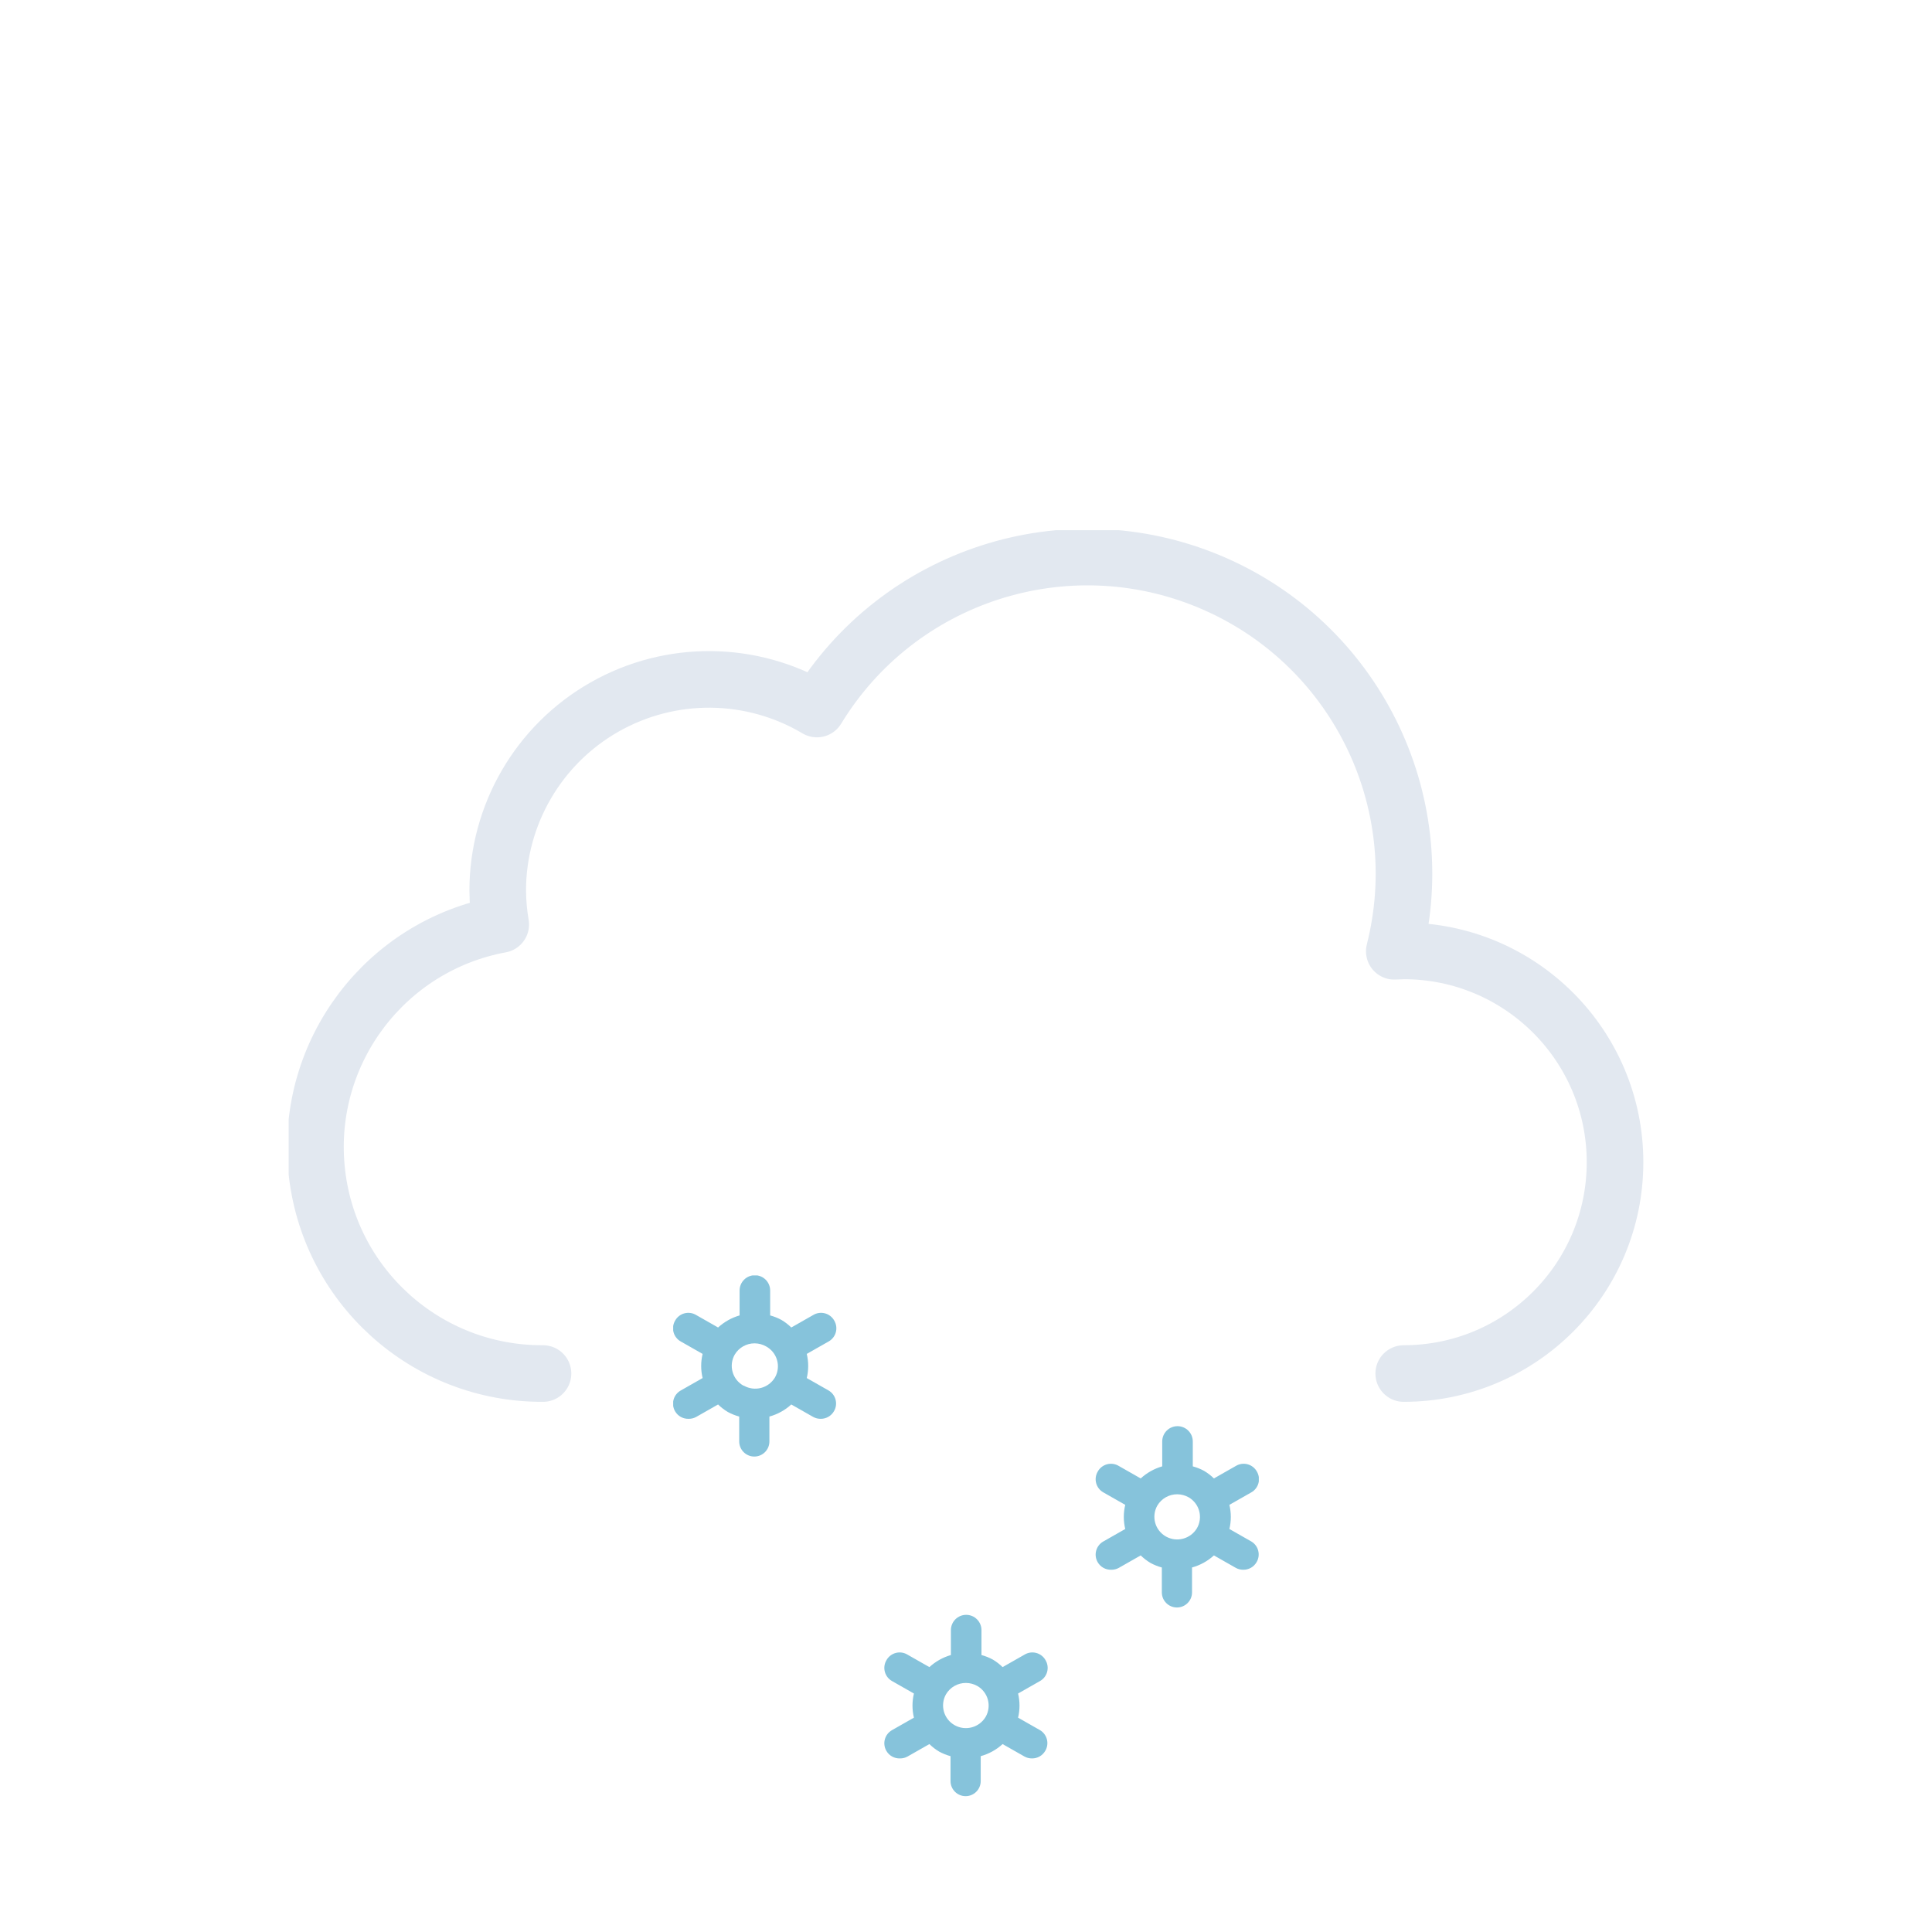
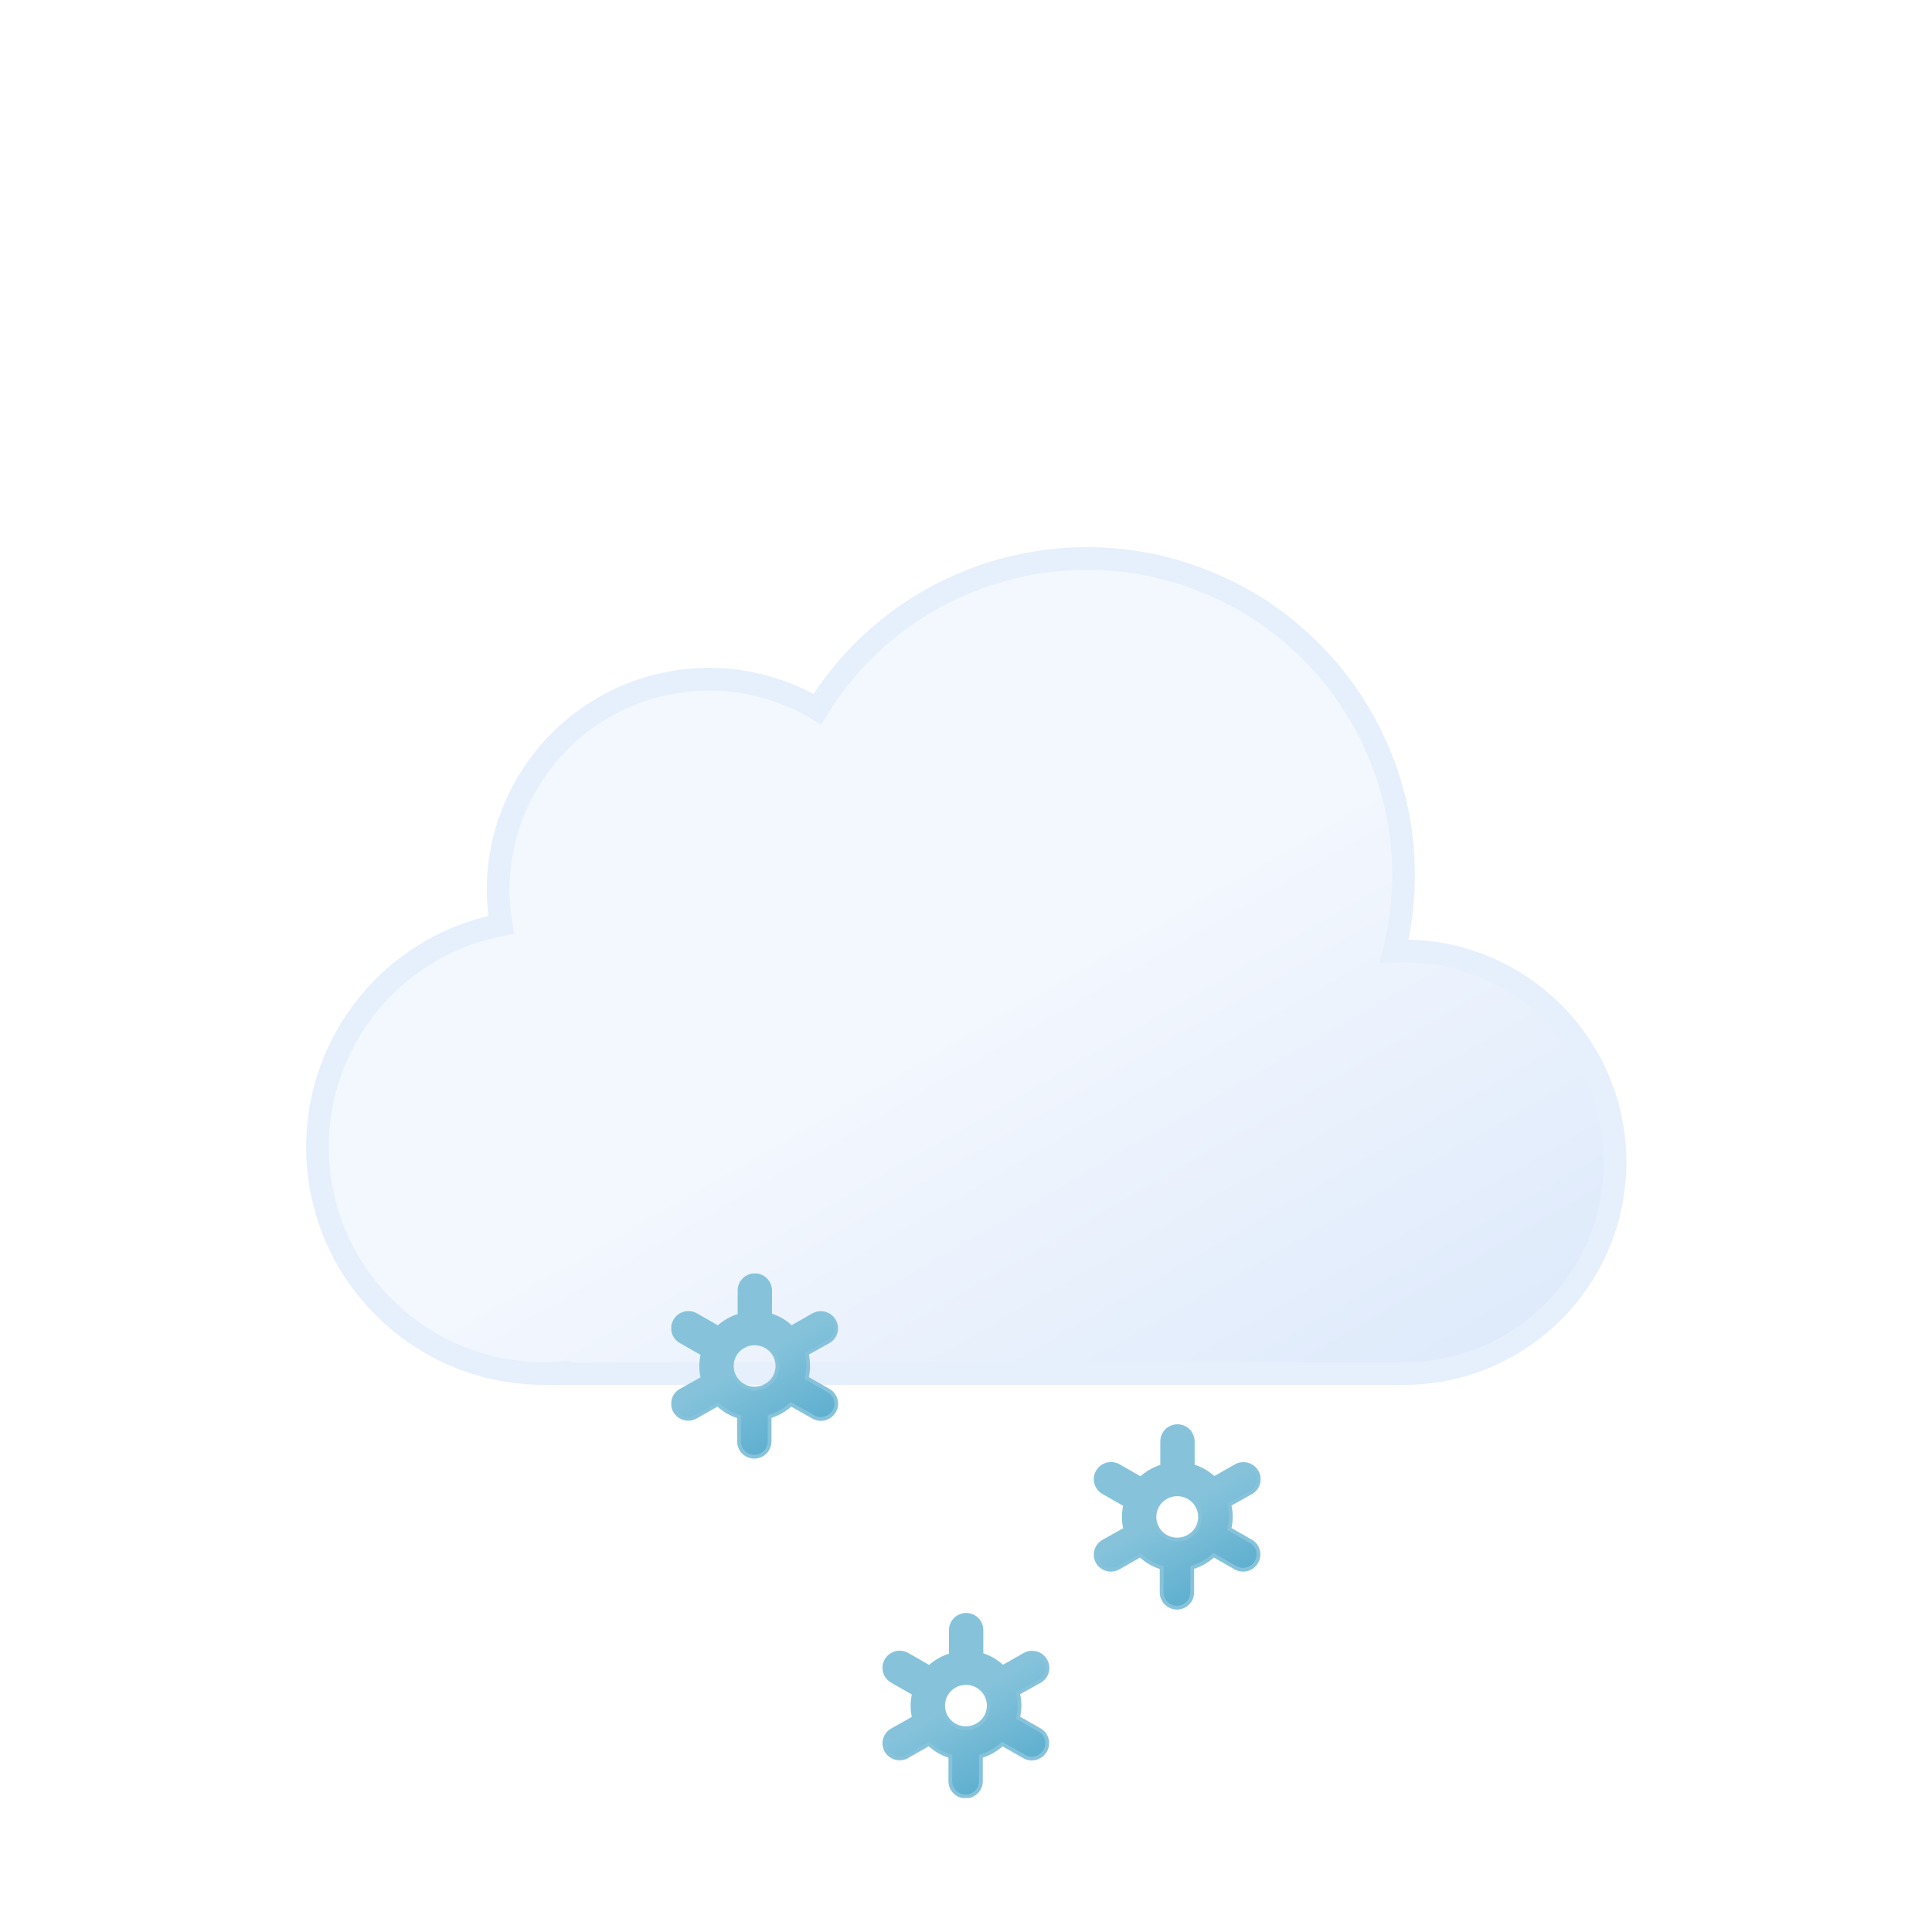
<svg xmlns="http://www.w3.org/2000/svg" xmlns:xlink="http://www.w3.org/1999/xlink" viewBox="0 0 512 512">
  <defs>
-     <symbol id="a" viewBox="0 0 359 231">
-       <path fill="none" stroke="#e2e8f0" stroke-linecap="round" stroke-linejoin="round" stroke-width="15" d="M295.5 223.5a56 56 0 000-112l-2.5.1a83.9 83.9 0 00-153-64.2 56 56 0 00-84.6 48.1 56.6 56.6 0 00.8 9 60 60 0 0011.2 119" />
+     <linearGradient id="a" x1="99.45" y1="30.68" x2="232.64" y2="261.37" gradientUnits="userSpaceOnUse">
+       <stop offset="0" stop-color="#f3f7fe" />
+       <stop offset="0.45" stop-color="#f3f7fe" />
+       <stop offset="1" stop-color="#deeafb" />
+     </linearGradient>
+     <linearGradient id="b" x1="11.38" y1="5.93" x2="32.82" y2="43.07" gradientUnits="userSpaceOnUse">
+       <stop offset="0" stop-color="#86c3db" />
+       <stop offset="0.45" stop-color="#86c3db" />
+       <stop offset="1" stop-color="#5eafcf" />
+     </linearGradient>
+     <linearGradient id="c" x1="67.38" y1="95.93" x2="88.82" y2="133.07" xlink:href="#b" />
+     <linearGradient id="d" x1="123.38" y1="45.93" x2="144.82" y2="83.07" xlink:href="#b" />
+     <symbol id="e" viewBox="0 0 350 222">
+       <path d="M291,107c-.85,0-1.68.09-2.53.13A83.9,83.9,0,0,0,135.6,42.92,55.91,55.91,0,0,0,51,91a56.56,56.56,0,0,0,.8,9.08A60,60,0,0,0,63,219c1.35,0,2.67-.11,4-.2v.2H291a56,56,0,0,0,0-112Z" stroke="#e6effc" stroke-miterlimit="10" stroke-width="6" fill="url(#a)" />
    </symbol>
-     <symbol id="b" viewBox="0 0 155.2 138">
-       <path fill="#86c3db" d="m41.2 30.5-5.8-3.3a13.7 13.7 0 000-6.4l5.8-3.3a4 4 0 001.5-5.5 4 4 0 00-5.6-1.5l-5.8 3.3a13.6 13.6 0 00-2.6-2 13.8 13.8 0 00-3-1.2V4a4 4 0 00-8.1 0v6.6a14.3 14.3 0 00-5.7 3.2l-5.8-3.3A4 4 0 00.5 12 4 4 0 002 17.5l5.8 3.3a13.7 13.7 0 000 6.4L2 30.5A4 4 0 00.5 36a4 4 0 003.6 2 4 4 0 002-.5l5.8-3.3a13.6 13.6 0 002.6 2 13.8 13.8 0 003 1.2V44a4 4 0 008 0v-6.6a14.2 14.2 0 005.8-3.2l5.8 3.3a4 4 0 002 .5 4 4 0 003.5-2 4 4 0 00-1.4-5.5Zm-22.6-1.3a6 6 0 01-2.3-8.2 6.1 6.1 0 015.3-3 6.2 6.2 0 013 .8A6 6 0 0127 27a6.1 6.1 0 01-8.3 2.2Zm78.6 91.3-5.8-3.3a13.7 13.7 0 000-6.4l5.8-3.3a4 4 0 001.5-5.5 4 4 0 00-5.6-1.5l-5.8 3.3a13.6 13.6 0 00-2.6-2 13.8 13.8 0 00-3-1.2V94a4 4 0 00-8.1 0v6.6a14.3 14.3 0 00-5.7 3.2l-5.8-3.3a4 4 0 00-5.6 1.5 4 4 0 001.5 5.5l5.8 3.3a13.7 13.7 0 000 6.4l-5.8 3.3a4 4 0 00-1.5 5.5 4 4 0 003.6 2 4 4 0 002-.5l5.8-3.3a13.6 13.6 0 002.6 2 13.8 13.8 0 003 1.2v6.6a4 4 0 008 0v-6.6a14.2 14.2 0 005.8-3.2l5.8 3.3a4 4 0 002 .5 4 4 0 003.5-2 4 4 0 00-1.4-5.5Zm-22.6-1.3a6 6 0 01-2.3-8.2 6.1 6.1 0 015.3-3 6.2 6.2 0 013 .8 6 6 0 012.2 8.2 6.1 6.1 0 01-8.2 2.2Zm78.6-48.7-5.8-3.3a13.7 13.7 0 000-6.4l5.8-3.3a4 4 0 001.5-5.5 4 4 0 00-5.6-1.5l-5.8 3.3a13.6 13.6 0 00-2.6-2 13.8 13.8 0 00-3-1.2V44a4 4 0 00-8.1 0v6.6a14.3 14.3 0 00-5.7 3.2l-5.8-3.3a4 4 0 00-5.6 1.5 4 4 0 001.5 5.5l5.8 3.3a13.7 13.7 0 000 6.4l-5.8 3.3a4 4 0 00-1.5 5.5 4 4 0 003.6 2 4 4 0 002-.5l5.8-3.3a13.6 13.6 0 002.6 2 13.8 13.8 0 003 1.2V84a4 4 0 008 0v-6.6a14.2 14.2 0 005.8-3.2l5.8 3.3a4 4 0 002 .5 4 4 0 003.5-2 4 4 0 00-1.4-5.5Zm-22.6-1.3a6 6 0 01-2.3-8.2 6.1 6.1 0 015.3-3 6.2 6.2 0 013 .8 6 6 0 012.2 8.2 6.1 6.1 0 01-8.2 2.2Z" />
+     <symbol id="f" viewBox="0 0 156.2 139">
+       <path d="M41.67,31l-5.78-3.3a13.74,13.74,0,0,0,0-6.47L41.67,18a4,4,0,0,0,1.49-5.46A4.08,4.08,0,0,0,37.62,11l-5.79,3.3a13.61,13.61,0,0,0-2.64-2,13.84,13.84,0,0,0-3-1.28V4.5a4.05,4.05,0,0,0-8.1,0v6.6a14.25,14.25,0,0,0-5.69,3.23L6.58,11A4.08,4.08,0,0,0,1,12.5,4,4,0,0,0,2.53,18l5.78,3.3a13.74,13.74,0,0,0,0,6.47L2.53,31A4,4,0,0,0,1,36.5a4.08,4.08,0,0,0,3.52,2,4,4,0,0,0,2-.54l5.79-3.3a13.61,13.61,0,0,0,2.64,2,13.8,13.8,0,0,0,3,1.27V44.5a4.05,4.05,0,0,0,8.1,0V37.89a14.22,14.22,0,0,0,5.68-3.23L37.62,38a4,4,0,0,0,2,.54,4.08,4.08,0,0,0,3.52-2A4,4,0,0,0,41.67,31ZM19.06,29.7a6,6,0,0,1-2.22-8.2,6.1,6.1,0,0,1,5.27-3,6.16,6.16,0,0,1,3,.8,6,6,0,0,1,2.22,8.2A6.12,6.12,0,0,1,19.06,29.7Z" stroke="#86c3db" stroke-miterlimit="10" fill="url(#b)" />
+       <path d="M97.67,121l-5.78-3.3a13.74,13.74,0,0,0,0-6.47L97.67,108a4,4,0,0,0,1.49-5.46A4.08,4.08,0,0,0,93.62,101l-5.79,3.3a13.61,13.61,0,0,0-2.64-2,13.84,13.84,0,0,0-3-1.28V94.5a4.05,4.05,0,0,0-8.1,0v6.6a14.25,14.25,0,0,0-5.69,3.23L62.58,101A4.08,4.08,0,0,0,57,102.5,4,4,0,0,0,58.53,108l5.78,3.3a13.74,13.74,0,0,0,0,6.47L58.53,121A4,4,0,0,0,57,126.5a4.08,4.08,0,0,0,3.52,2,4,4,0,0,0,2-.54l5.79-3.3a13.61,13.61,0,0,0,2.64,2,13.8,13.8,0,0,0,3,1.27v6.61a4.05,4.05,0,0,0,8.1,0v-6.61a14.22,14.22,0,0,0,5.68-3.23l5.79,3.3a4,4,0,0,0,2,.54,4.08,4.08,0,0,0,3.52-2A4,4,0,0,0,97.67,121ZM75.06,119.7a6,6,0,0,1-2.22-8.2,6.1,6.1,0,0,1,5.27-3,6.16,6.16,0,0,1,3,.8,6,6,0,0,1,2.22,8.2A6.12,6.12,0,0,1,75.06,119.7Z" stroke="#86c3db" stroke-miterlimit="10" fill="url(#c)" />
+       <path d="M153.67,71l-5.78-3.3a13.74,13.74,0,0,0,0-6.47L153.67,58a4,4,0,0,0,1.49-5.46A4.08,4.08,0,0,0,149.62,51l-5.79,3.3a13.61,13.61,0,0,0-2.64-2,13.84,13.84,0,0,0-3-1.28V44.5a4.05,4.05,0,0,0-8.1,0v6.6a14.25,14.25,0,0,0-5.69,3.23L118.58,51A4.08,4.08,0,0,0,113,52.5,4,4,0,0,0,114.53,58l5.78,3.3a13.74,13.74,0,0,0,0,6.47L114.53,71A4,4,0,0,0,113,76.5a4.08,4.08,0,0,0,3.52,2,4,4,0,0,0,2-.54l5.79-3.3a13.61,13.61,0,0,0,2.64,2,13.8,13.8,0,0,0,3,1.27V84.5a4.05,4.05,0,0,0,8.1,0V77.89a14.22,14.22,0,0,0,5.68-3.23l5.79,3.3a4,4,0,0,0,2,.54,4.08,4.08,0,0,0,3.52-2A4,4,0,0,0,153.67,71ZM131.06,69.7a6,6,0,0,1-2.22-8.2,6.1,6.1,0,0,1,5.27-3,6.16,6.16,0,0,1,3,.8,6,6,0,0,1,2.22,8.2A6.12,6.12,0,0,1,131.06,69.7Z" stroke="#86c3db" stroke-miterlimit="10" fill="url(#d)" />
    </symbol>
  </defs>
-   <use xlink:href="#a" width="359" height="231" transform="translate(76.5 140.5)" />
-   <use xlink:href="#b" width="155.2" height="138" transform="translate(178.4 338)" />
+   <use width="350" height="222" transform="translate(81 145)" xlink:href="#e" />
+   <use width="156.2" height="139" transform="translate(177.9 337.5)" xlink:href="#f" />
</svg>
